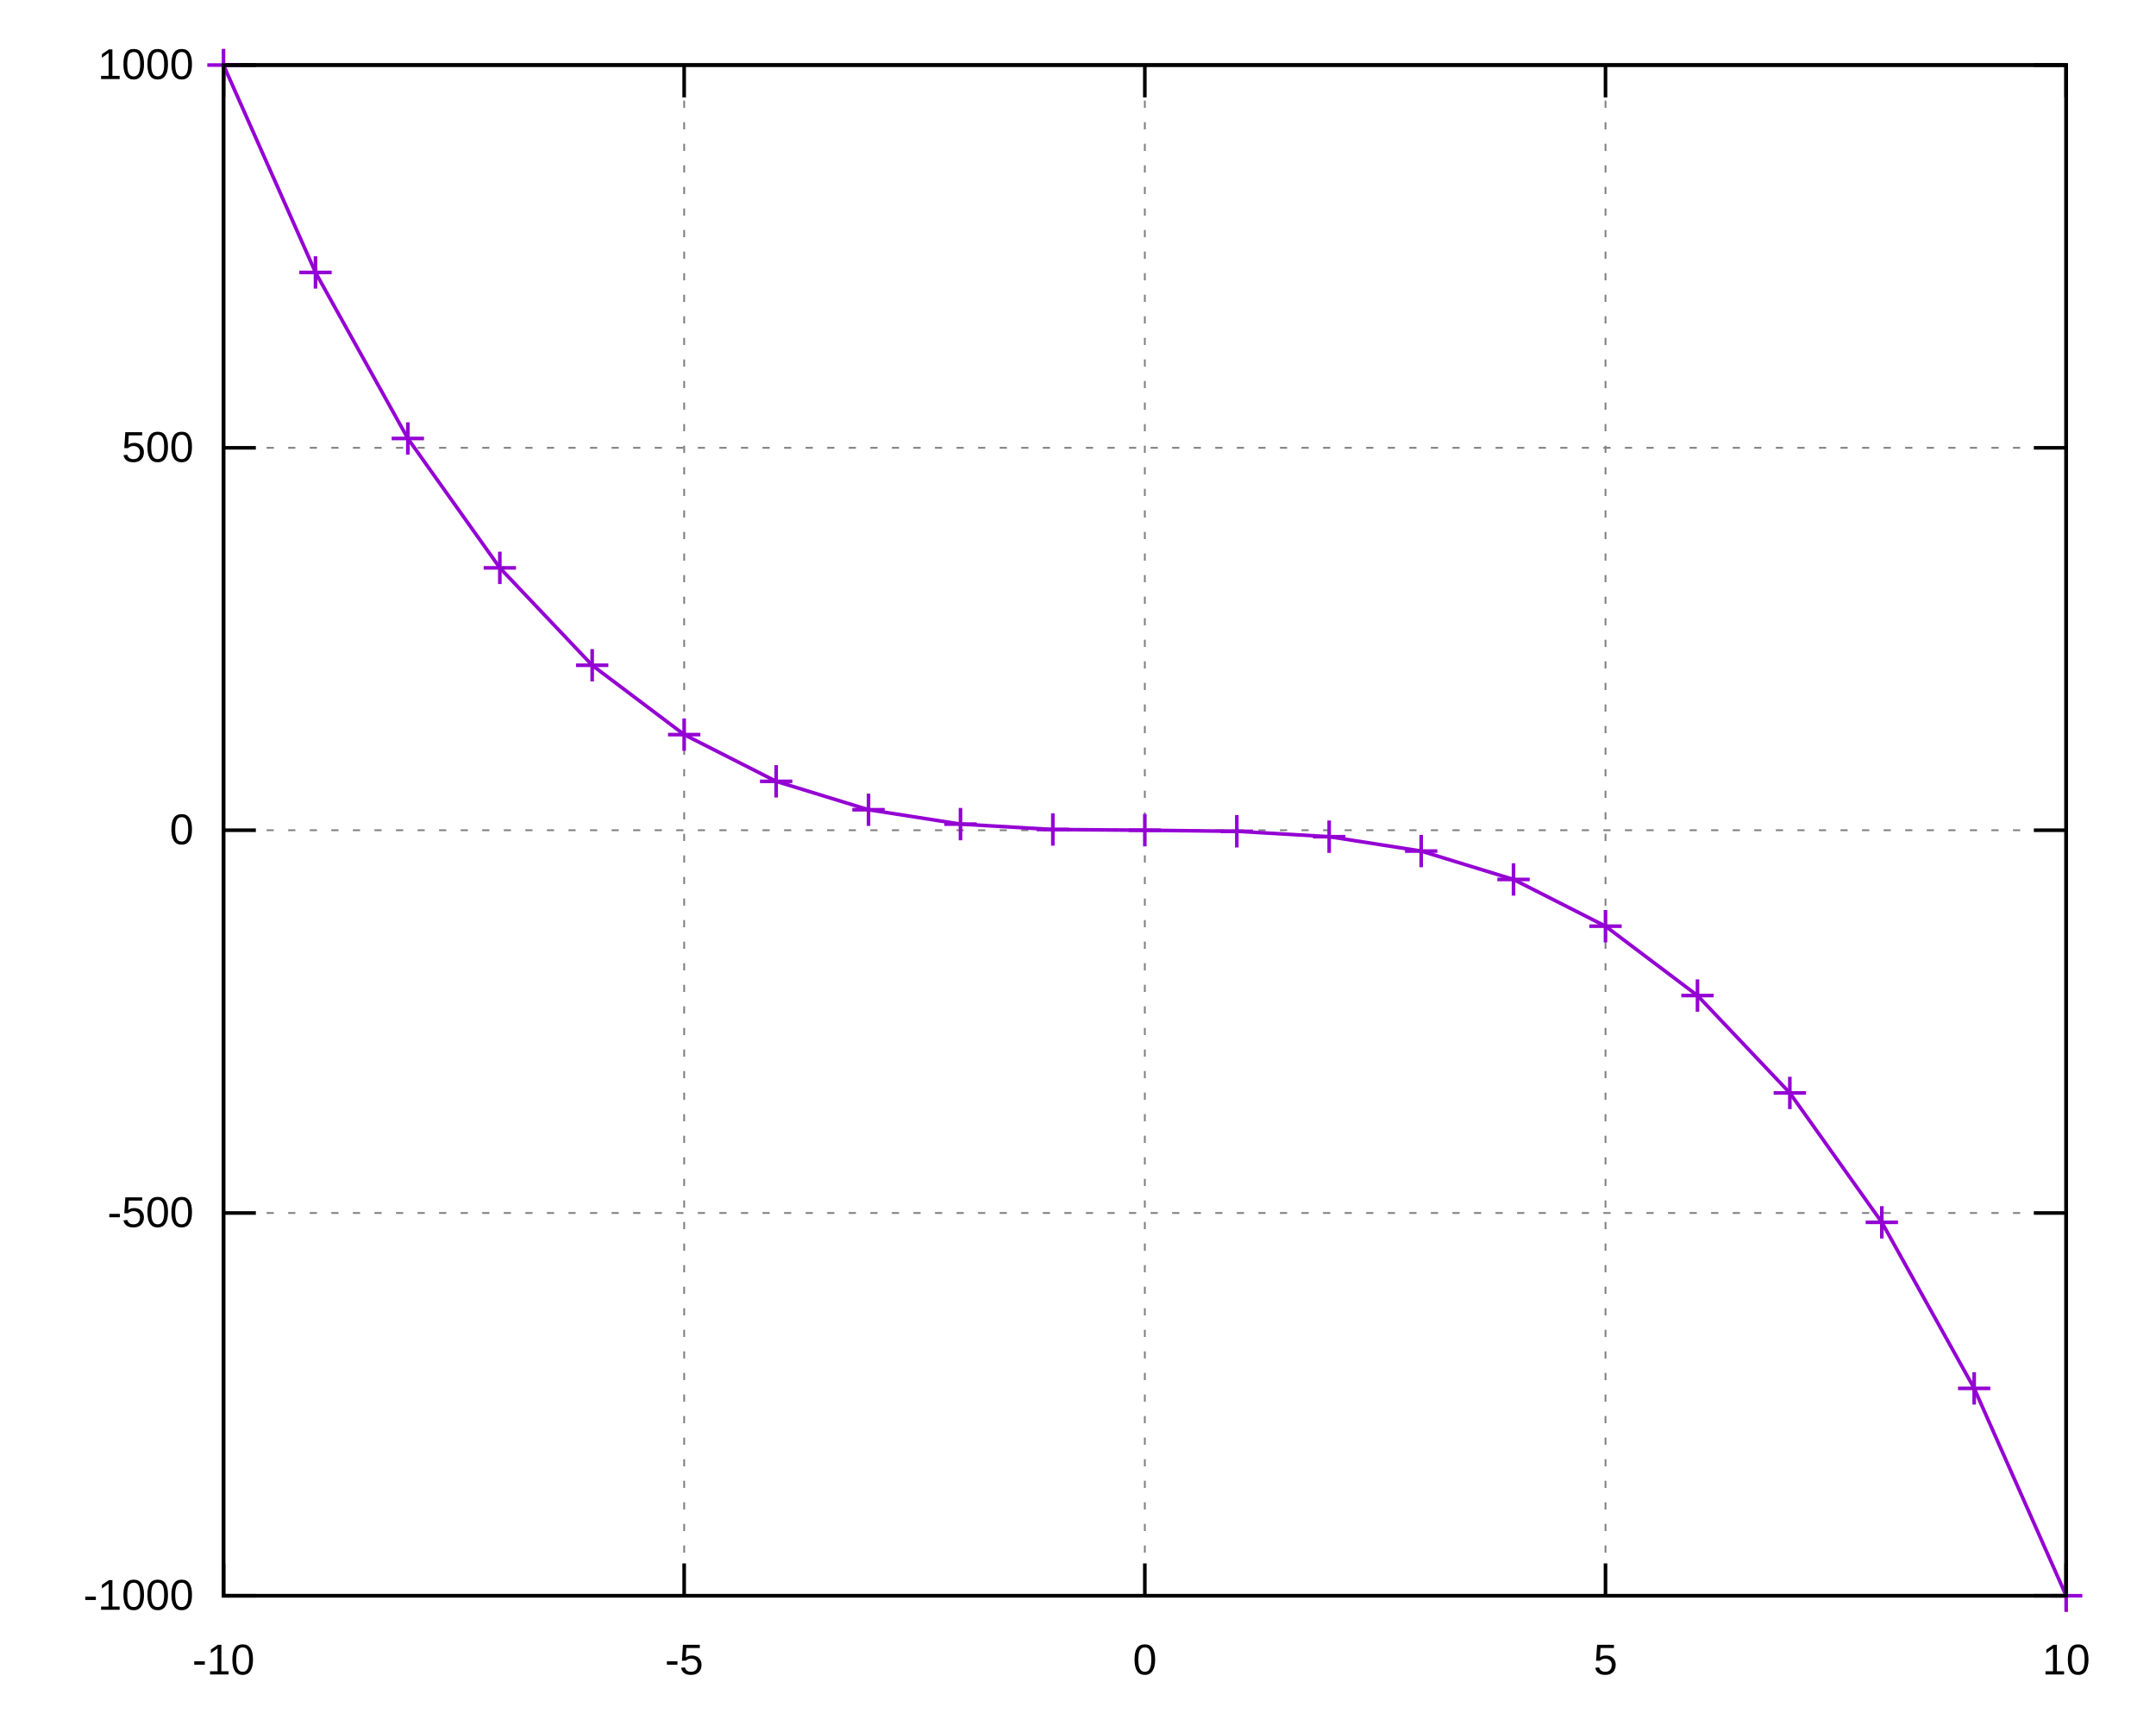
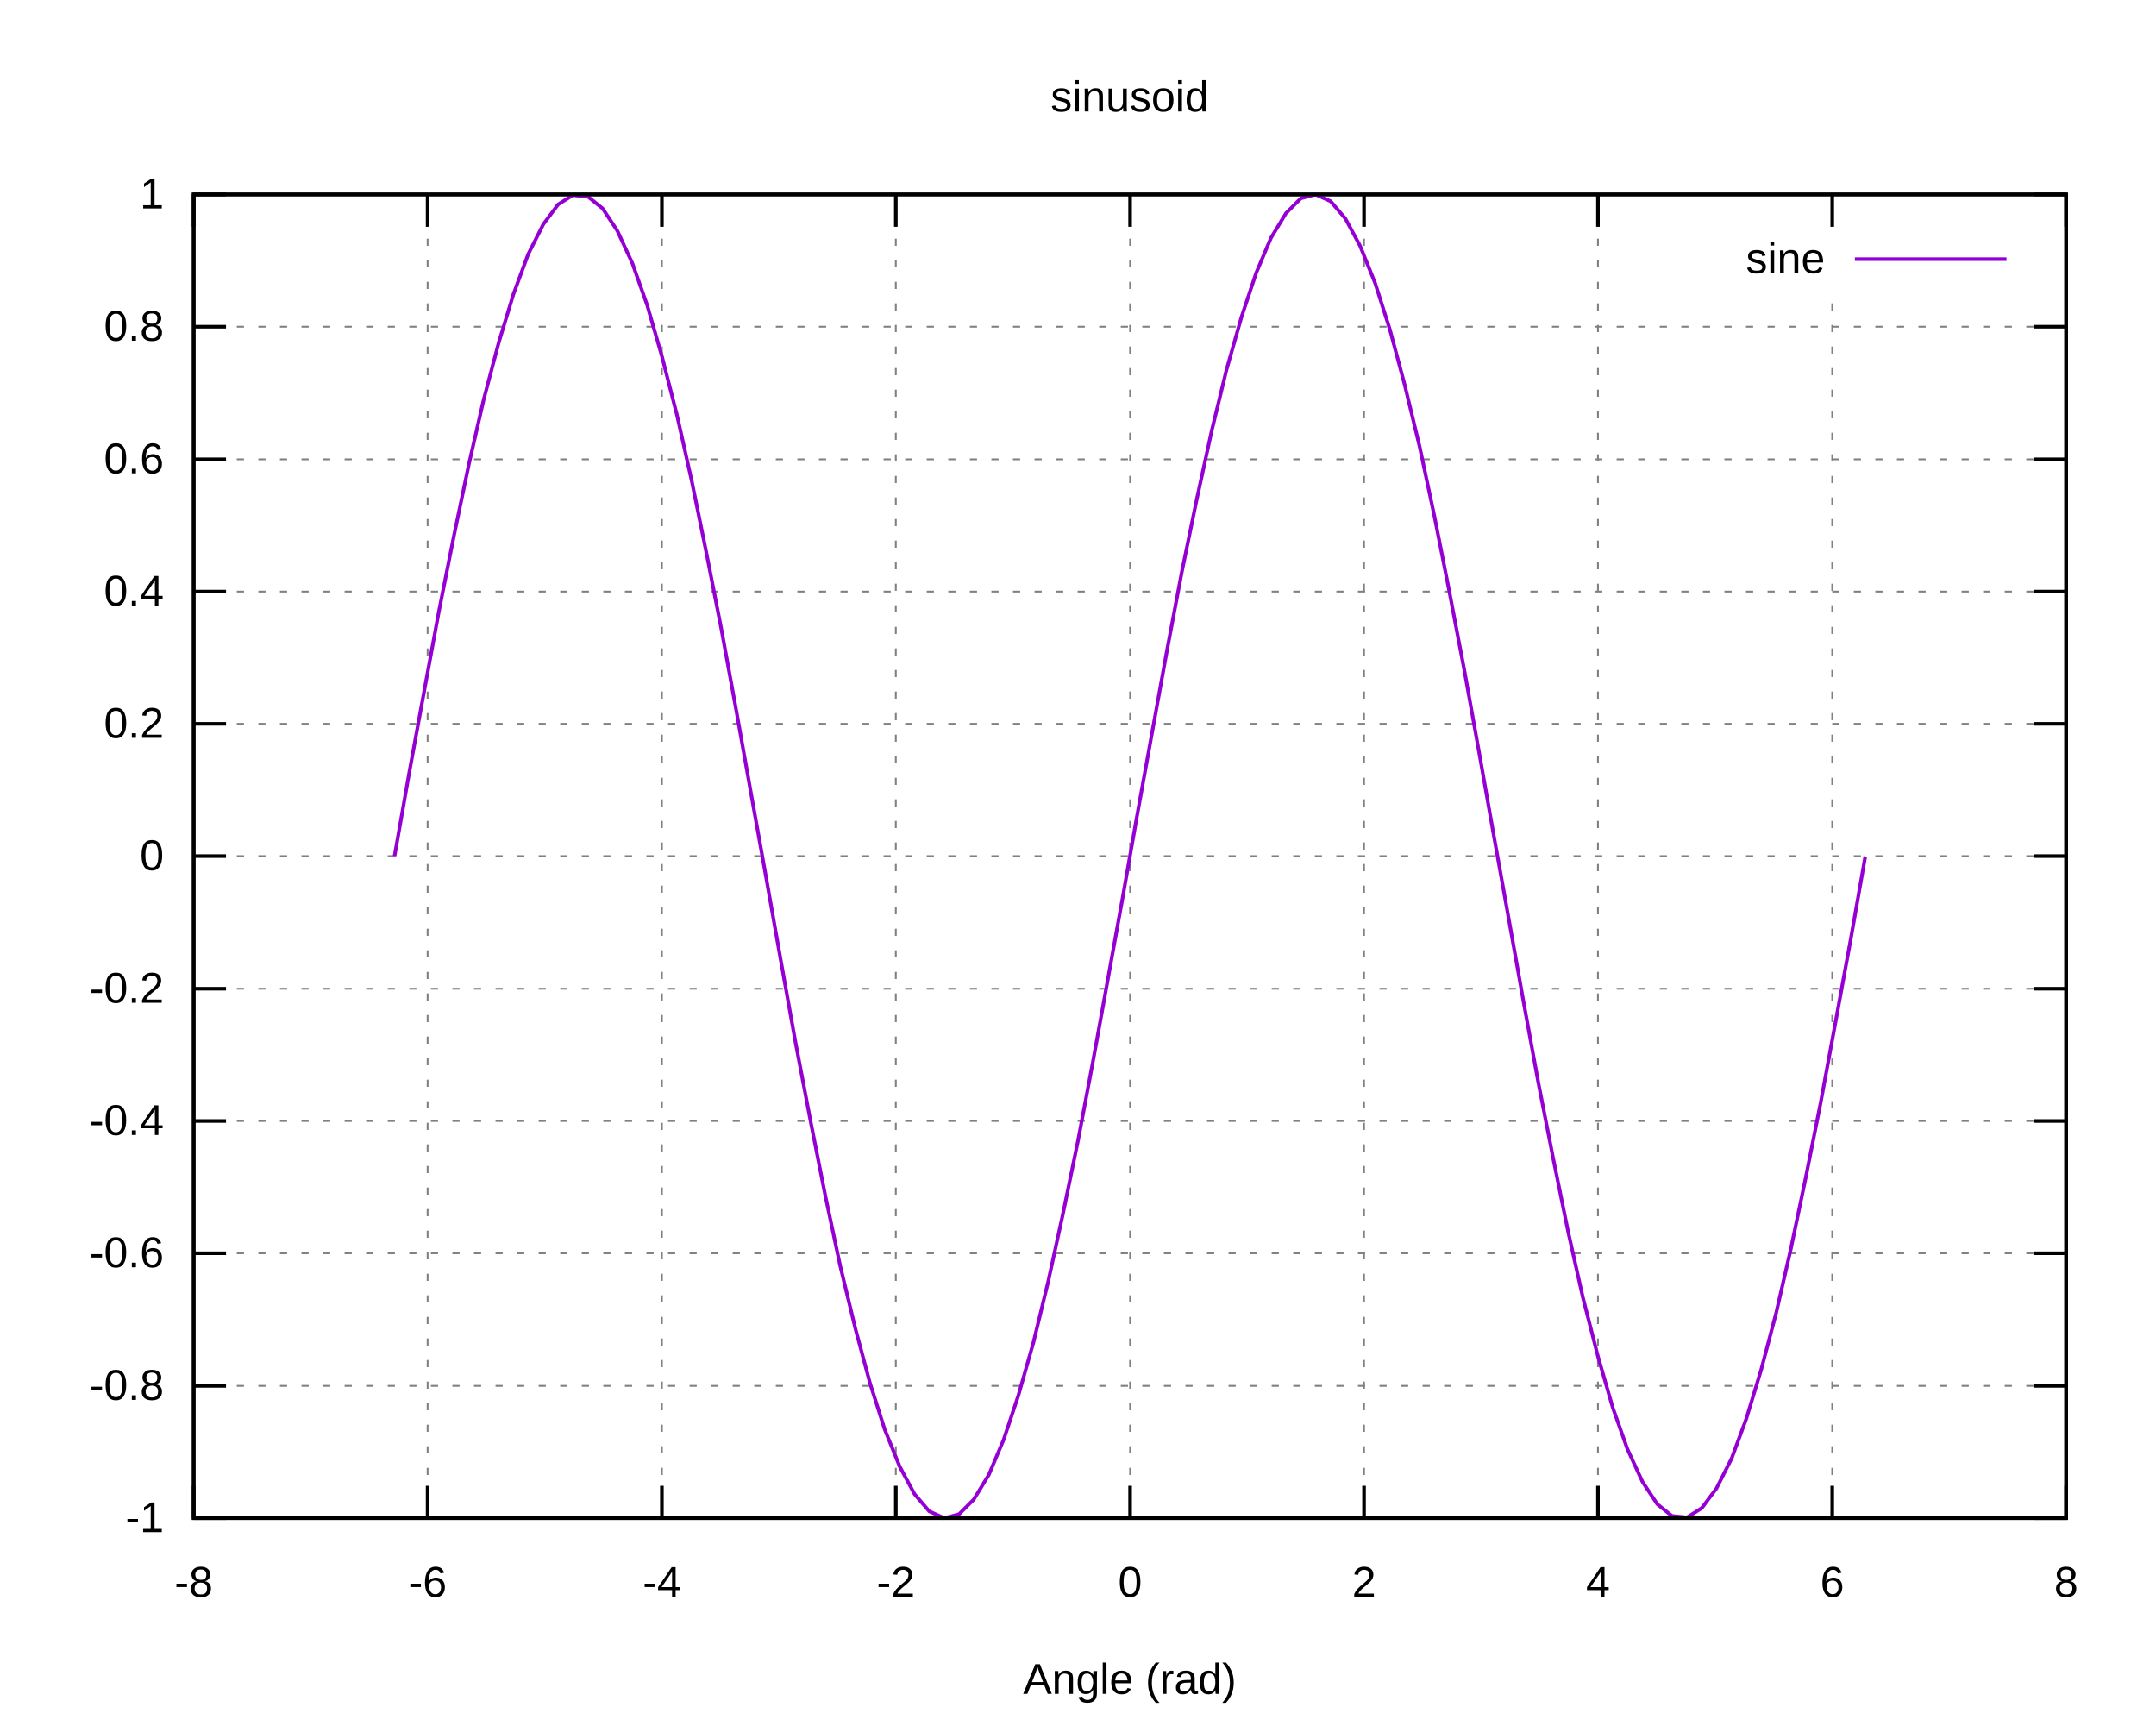
<svg xmlns="http://www.w3.org/2000/svg" xmlns:xlink="http://www.w3.org/1999/xlink" width="600" height="480" viewBox="0 0 600 480">
  <g id="gnuplot_canvas">
    <rect x="0" y="0" width="600" height="480" fill="none" />
    <defs>
      <circle id="gpDot" r="0.5" stroke-width="0.5" stroke="currentColor" />
      <path id="gpPt0" stroke-width="0.222" stroke="currentColor" d="M-1,0 h2 M0,-1 v2" />
      <path id="gpPt1" stroke-width="0.222" stroke="currentColor" d="M-1,-1 L1,1 M1,-1 L-1,1" />
      <path id="gpPt2" stroke-width="0.222" stroke="currentColor" d="M-1,0 L1,0 M0,-1 L0,1 M-1,-1 L1,1 M-1,1 L1,-1" />
      <rect id="gpPt3" stroke-width="0.222" stroke="currentColor" x="-1" y="-1" width="2" height="2" />
      <rect id="gpPt4" stroke-width="0.222" stroke="currentColor" fill="currentColor" x="-1" y="-1" width="2" height="2" />
      <circle id="gpPt5" stroke-width="0.222" stroke="currentColor" cx="0" cy="0" r="1" />
      <use xlink:href="#gpPt5" id="gpPt6" fill="currentColor" stroke="none" />
      <path id="gpPt7" stroke-width="0.222" stroke="currentColor" d="M0,-1.33 L-1.33,0.67 L1.33,0.67 z" />
      <use xlink:href="#gpPt7" id="gpPt8" fill="currentColor" stroke="none" />
      <use xlink:href="#gpPt7" id="gpPt9" stroke="currentColor" transform="rotate(180)" />
      <use xlink:href="#gpPt9" id="gpPt10" fill="currentColor" stroke="none" />
      <use xlink:href="#gpPt3" id="gpPt11" stroke="currentColor" transform="rotate(45)" />
      <use xlink:href="#gpPt11" id="gpPt12" fill="currentColor" stroke="none" />
      <path id="gpPt13" stroke-width="0.222" stroke="currentColor" d="M0,1.330 L1.265,0.411 L0.782,-1.067 L-0.782,-1.076 L-1.265,0.411 z" />
      <use xlink:href="#gpPt13" id="gpPt14" fill="currentColor" stroke="none" />
      <filter id="textbox" filterUnits="objectBoundingBox" x="0" y="0" height="1" width="1">
        <feFlood flood-color="white" flood-opacity="1" result="bgnd" />
        <feComposite in="SourceGraphic" in2="bgnd" operator="atop" />
      </filter>
      <filter id="greybox" filterUnits="objectBoundingBox" x="0" y="0" height="1" width="1">
        <feFlood flood-color="lightgrey" flood-opacity="1" result="grey" />
        <feComposite in="SourceGraphic" in2="grey" operator="atop" />
      </filter>
    </defs>
-     <g fill="none" color="white" stroke="black" stroke-width="1.00" stroke-linecap="butt" stroke-linejoin="miter">
- </g>
-     <g fill="none" color="black" stroke="currentColor" stroke-width="1.00" stroke-linecap="butt" stroke-linejoin="miter">
- </g>
-     <g fill="none" color="black" stroke="black" stroke-width="0.50" stroke-linecap="butt" stroke-linejoin="miter">
- </g>
-     <g fill="none" color="gray" stroke="currentColor" stroke-width="0.50" stroke-linecap="butt" stroke-linejoin="miter">
-       <path stroke="gray" stroke-dasharray="2,4" class="gridline" d="M62.2,444.0 L575.0,444.0  " />
-     </g>
-     <g fill="none" color="gray" stroke="gray" stroke-width="1.00" stroke-linecap="butt" stroke-linejoin="miter">
- </g>
-     <g fill="none" color="black" stroke="currentColor" stroke-width="1.00" stroke-linecap="butt" stroke-linejoin="miter">
-       <path stroke="black" d="M62.2,444.0 L71.2,444.0 M575.0,444.0 L566.0,444.0  " />
-       <g transform="translate(53.9,447.9)" stroke="none" fill="black" font-family="Arial" font-size="12.00" text-anchor="end">
-         <text>-1000</text>
-       </g>
-     </g>
-     <g fill="none" color="black" stroke="currentColor" stroke-width="1.00" stroke-linecap="butt" stroke-linejoin="miter">
- </g>
-     <g fill="none" color="black" stroke="black" stroke-width="0.50" stroke-linecap="butt" stroke-linejoin="miter">
- </g>
-     <g fill="none" color="gray" stroke="currentColor" stroke-width="0.50" stroke-linecap="butt" stroke-linejoin="miter">
-       <path stroke="gray" stroke-dasharray="2,4" class="gridline" d="M62.2,337.5 L575.0,337.5  " />
-     </g>
-     <g fill="none" color="gray" stroke="gray" stroke-width="1.00" stroke-linecap="butt" stroke-linejoin="miter">
- </g>
-     <g fill="none" color="black" stroke="currentColor" stroke-width="1.00" stroke-linecap="butt" stroke-linejoin="miter">
-       <path stroke="black" d="M62.2,337.5 L71.2,337.5 M575.0,337.5 L566.0,337.5  " />
-       <g transform="translate(53.9,341.4)" stroke="none" fill="black" font-family="Arial" font-size="12.00" text-anchor="end">
-         <text>-500</text>
-       </g>
-     </g>
-     <g fill="none" color="black" stroke="currentColor" stroke-width="1.00" stroke-linecap="butt" stroke-linejoin="miter">
- </g>
-     <g fill="none" color="black" stroke="black" stroke-width="0.50" stroke-linecap="butt" stroke-linejoin="miter">
- </g>
-     <g fill="none" color="gray" stroke="currentColor" stroke-width="0.50" stroke-linecap="butt" stroke-linejoin="miter">
-       <path stroke="gray" stroke-dasharray="2,4" class="gridline" d="M62.2,231.0 L575.0,231.0  " />
-     </g>
-     <g fill="none" color="gray" stroke="gray" stroke-width="1.00" stroke-linecap="butt" stroke-linejoin="miter">
- </g>
-     <g fill="none" color="black" stroke="currentColor" stroke-width="1.00" stroke-linecap="butt" stroke-linejoin="miter">
-       <path stroke="black" d="M62.2,231.0 L71.2,231.0 M575.0,231.0 L566.0,231.0  " />
-       <g transform="translate(53.9,234.9)" stroke="none" fill="black" font-family="Arial" font-size="12.00" text-anchor="end">
+     <g fill="none" color="white" stroke="currentColor" stroke-width="1.00" stroke-linecap="butt" stroke-linejoin="miter">
+ </g>
+     <g fill="none" color="black" stroke="currentColor" stroke-width="1.00" stroke-linecap="butt" stroke-linejoin="miter">
+ </g>
+     <g fill="none" color="black" stroke="black" stroke-width="0.50" stroke-linecap="butt" stroke-linejoin="miter">
+ </g>
+     <g fill="none" color="gray" stroke="currentColor" stroke-width="0.50" stroke-linecap="butt" stroke-linejoin="miter">
+       <path stroke="gray" stroke-dasharray="2,4" class="gridline" d="M53.9,422.4 L575.0,422.4  " />
+     </g>
+     <g fill="none" color="gray" stroke="gray" stroke-width="1.00" stroke-linecap="butt" stroke-linejoin="miter">
+ </g>
+     <g fill="none" color="black" stroke="currentColor" stroke-width="1.00" stroke-linecap="butt" stroke-linejoin="miter">
+       <path stroke="black" d="M53.9,422.4 L62.9,422.4 M575.0,422.4 L566.0,422.4  " />
+       <g transform="translate(45.6,426.3)" stroke="none" fill="black" font-family="Arial" font-size="12.00" text-anchor="end">
+         <text>-1</text>
+       </g>
+     </g>
+     <g fill="none" color="black" stroke="currentColor" stroke-width="1.00" stroke-linecap="butt" stroke-linejoin="miter">
+ </g>
+     <g fill="none" color="black" stroke="black" stroke-width="0.50" stroke-linecap="butt" stroke-linejoin="miter">
+ </g>
+     <g fill="none" color="gray" stroke="currentColor" stroke-width="0.50" stroke-linecap="butt" stroke-linejoin="miter">
+       <path stroke="gray" stroke-dasharray="2,4" class="gridline" d="M53.9,385.6 L575.0,385.6  " />
+     </g>
+     <g fill="none" color="gray" stroke="gray" stroke-width="1.00" stroke-linecap="butt" stroke-linejoin="miter">
+ </g>
+     <g fill="none" color="black" stroke="currentColor" stroke-width="1.00" stroke-linecap="butt" stroke-linejoin="miter">
+       <path stroke="black" d="M53.9,385.6 L62.9,385.6 M575.0,385.6 L566.0,385.6  " />
+       <g transform="translate(45.6,389.5)" stroke="none" fill="black" font-family="Arial" font-size="12.00" text-anchor="end">
+         <text>-0.8</text>
+       </g>
+     </g>
+     <g fill="none" color="black" stroke="currentColor" stroke-width="1.00" stroke-linecap="butt" stroke-linejoin="miter">
+ </g>
+     <g fill="none" color="black" stroke="black" stroke-width="0.50" stroke-linecap="butt" stroke-linejoin="miter">
+ </g>
+     <g fill="none" color="gray" stroke="currentColor" stroke-width="0.50" stroke-linecap="butt" stroke-linejoin="miter">
+       <path stroke="gray" stroke-dasharray="2,4" class="gridline" d="M53.9,348.7 L575.0,348.7  " />
+     </g>
+     <g fill="none" color="gray" stroke="gray" stroke-width="1.00" stroke-linecap="butt" stroke-linejoin="miter">
+ </g>
+     <g fill="none" color="black" stroke="currentColor" stroke-width="1.00" stroke-linecap="butt" stroke-linejoin="miter">
+       <path stroke="black" d="M53.9,348.7 L62.9,348.7 M575.0,348.7 L566.0,348.7  " />
+       <g transform="translate(45.6,352.6)" stroke="none" fill="black" font-family="Arial" font-size="12.00" text-anchor="end">
+         <text>-0.6</text>
+       </g>
+     </g>
+     <g fill="none" color="black" stroke="currentColor" stroke-width="1.00" stroke-linecap="butt" stroke-linejoin="miter">
+ </g>
+     <g fill="none" color="black" stroke="black" stroke-width="0.50" stroke-linecap="butt" stroke-linejoin="miter">
+ </g>
+     <g fill="none" color="gray" stroke="currentColor" stroke-width="0.50" stroke-linecap="butt" stroke-linejoin="miter">
+       <path stroke="gray" stroke-dasharray="2,4" class="gridline" d="M53.9,311.9 L575.0,311.9  " />
+     </g>
+     <g fill="none" color="gray" stroke="gray" stroke-width="1.00" stroke-linecap="butt" stroke-linejoin="miter">
+ </g>
+     <g fill="none" color="black" stroke="currentColor" stroke-width="1.00" stroke-linecap="butt" stroke-linejoin="miter">
+       <path stroke="black" d="M53.9,311.9 L62.9,311.9 M575.0,311.9 L566.0,311.9  " />
+       <g transform="translate(45.6,315.8)" stroke="none" fill="black" font-family="Arial" font-size="12.00" text-anchor="end">
+         <text>-0.4</text>
+       </g>
+     </g>
+     <g fill="none" color="black" stroke="currentColor" stroke-width="1.00" stroke-linecap="butt" stroke-linejoin="miter">
+ </g>
+     <g fill="none" color="black" stroke="black" stroke-width="0.50" stroke-linecap="butt" stroke-linejoin="miter">
+ </g>
+     <g fill="none" color="gray" stroke="currentColor" stroke-width="0.50" stroke-linecap="butt" stroke-linejoin="miter">
+       <path stroke="gray" stroke-dasharray="2,4" class="gridline" d="M53.9,275.1 L575.0,275.1  " />
+     </g>
+     <g fill="none" color="gray" stroke="gray" stroke-width="1.00" stroke-linecap="butt" stroke-linejoin="miter">
+ </g>
+     <g fill="none" color="black" stroke="currentColor" stroke-width="1.00" stroke-linecap="butt" stroke-linejoin="miter">
+       <path stroke="black" d="M53.9,275.1 L62.9,275.1 M575.0,275.1 L566.0,275.1  " />
+       <g transform="translate(45.6,279.0)" stroke="none" fill="black" font-family="Arial" font-size="12.00" text-anchor="end">
+         <text>-0.2</text>
+       </g>
+     </g>
+     <g fill="none" color="black" stroke="currentColor" stroke-width="1.00" stroke-linecap="butt" stroke-linejoin="miter">
+ </g>
+     <g fill="none" color="black" stroke="black" stroke-width="0.50" stroke-linecap="butt" stroke-linejoin="miter">
+ </g>
+     <g fill="none" color="gray" stroke="currentColor" stroke-width="0.50" stroke-linecap="butt" stroke-linejoin="miter">
+       <path stroke="gray" stroke-dasharray="2,4" class="gridline" d="M53.9,238.2 L575.0,238.2  " />
+     </g>
+     <g fill="none" color="gray" stroke="gray" stroke-width="1.00" stroke-linecap="butt" stroke-linejoin="miter">
+ </g>
+     <g fill="none" color="black" stroke="currentColor" stroke-width="1.00" stroke-linecap="butt" stroke-linejoin="miter">
+       <path stroke="black" d="M53.9,238.2 L62.9,238.2 M575.0,238.2 L566.0,238.2  " />
+       <g transform="translate(45.6,242.1)" stroke="none" fill="black" font-family="Arial" font-size="12.00" text-anchor="end">
        <text> 0</text>
      </g>
    </g>
    <g fill="none" color="black" stroke="currentColor" stroke-width="1.00" stroke-linecap="butt" stroke-linejoin="miter">
</g>
    <g fill="none" color="black" stroke="black" stroke-width="0.50" stroke-linecap="butt" stroke-linejoin="miter">
</g>
    <g fill="none" color="gray" stroke="currentColor" stroke-width="0.50" stroke-linecap="butt" stroke-linejoin="miter">
-       <path stroke="gray" stroke-dasharray="2,4" class="gridline" d="M62.2,124.6 L575.0,124.6  " />
-     </g>
-     <g fill="none" color="gray" stroke="gray" stroke-width="1.00" stroke-linecap="butt" stroke-linejoin="miter">
- </g>
-     <g fill="none" color="black" stroke="currentColor" stroke-width="1.00" stroke-linecap="butt" stroke-linejoin="miter">
-       <path stroke="black" d="M62.2,124.6 L71.2,124.6 M575.0,124.6 L566.0,124.6  " />
-       <g transform="translate(53.9,128.5)" stroke="none" fill="black" font-family="Arial" font-size="12.00" text-anchor="end">
-         <text> 500</text>
-       </g>
-     </g>
-     <g fill="none" color="black" stroke="currentColor" stroke-width="1.00" stroke-linecap="butt" stroke-linejoin="miter">
- </g>
-     <g fill="none" color="black" stroke="black" stroke-width="0.50" stroke-linecap="butt" stroke-linejoin="miter">
- </g>
-     <g fill="none" color="gray" stroke="currentColor" stroke-width="0.50" stroke-linecap="butt" stroke-linejoin="miter">
-       <path stroke="gray" stroke-dasharray="2,4" class="gridline" d="M62.2,18.1 L575.0,18.1  " />
-     </g>
-     <g fill="none" color="gray" stroke="gray" stroke-width="1.00" stroke-linecap="butt" stroke-linejoin="miter">
- </g>
-     <g fill="none" color="black" stroke="currentColor" stroke-width="1.00" stroke-linecap="butt" stroke-linejoin="miter">
-       <path stroke="black" d="M62.2,18.1 L71.2,18.1 M575.0,18.1 L566.0,18.1  " />
-       <g transform="translate(53.9,22.0)" stroke="none" fill="black" font-family="Arial" font-size="12.00" text-anchor="end">
-         <text> 1000</text>
-       </g>
-     </g>
-     <g fill="none" color="black" stroke="currentColor" stroke-width="1.00" stroke-linecap="butt" stroke-linejoin="miter">
- </g>
-     <g fill="none" color="black" stroke="black" stroke-width="0.50" stroke-linecap="butt" stroke-linejoin="miter">
- </g>
-     <g fill="none" color="gray" stroke="currentColor" stroke-width="0.50" stroke-linecap="butt" stroke-linejoin="miter">
-       <path stroke="gray" stroke-dasharray="2,4" class="gridline" d="M62.2,444.0 L62.2,18.1  " />
-     </g>
-     <g fill="none" color="gray" stroke="gray" stroke-width="1.00" stroke-linecap="butt" stroke-linejoin="miter">
- </g>
-     <g fill="none" color="black" stroke="currentColor" stroke-width="1.00" stroke-linecap="butt" stroke-linejoin="miter">
-       <path stroke="black" d="M62.2,444.0 L62.2,435.0 M62.2,18.1 L62.2,27.1  " />
-       <g transform="translate(62.2,465.9)" stroke="none" fill="black" font-family="Arial" font-size="12.00" text-anchor="middle">
-         <text>-10</text>
-       </g>
-     </g>
-     <g fill="none" color="black" stroke="currentColor" stroke-width="1.00" stroke-linecap="butt" stroke-linejoin="miter">
- </g>
-     <g fill="none" color="black" stroke="black" stroke-width="0.50" stroke-linecap="butt" stroke-linejoin="miter">
- </g>
-     <g fill="none" color="gray" stroke="currentColor" stroke-width="0.50" stroke-linecap="butt" stroke-linejoin="miter">
-       <path stroke="gray" stroke-dasharray="2,4" class="gridline" d="M190.4,444.0 L190.4,18.1  " />
-     </g>
-     <g fill="none" color="gray" stroke="gray" stroke-width="1.00" stroke-linecap="butt" stroke-linejoin="miter">
- </g>
-     <g fill="none" color="black" stroke="currentColor" stroke-width="1.00" stroke-linecap="butt" stroke-linejoin="miter">
-       <path stroke="black" d="M190.4,444.0 L190.4,435.0 M190.4,18.1 L190.4,27.1  " />
-       <g transform="translate(190.4,465.9)" stroke="none" fill="black" font-family="Arial" font-size="12.00" text-anchor="middle">
-         <text>-5</text>
-       </g>
-     </g>
-     <g fill="none" color="black" stroke="currentColor" stroke-width="1.00" stroke-linecap="butt" stroke-linejoin="miter">
- </g>
-     <g fill="none" color="black" stroke="black" stroke-width="0.50" stroke-linecap="butt" stroke-linejoin="miter">
- </g>
-     <g fill="none" color="gray" stroke="currentColor" stroke-width="0.50" stroke-linecap="butt" stroke-linejoin="miter">
-       <path stroke="gray" stroke-dasharray="2,4" class="gridline" d="M318.6,444.0 L318.6,18.1  " />
-     </g>
-     <g fill="none" color="gray" stroke="gray" stroke-width="1.00" stroke-linecap="butt" stroke-linejoin="miter">
- </g>
-     <g fill="none" color="black" stroke="currentColor" stroke-width="1.00" stroke-linecap="butt" stroke-linejoin="miter">
-       <path stroke="black" d="M318.6,444.0 L318.6,435.0 M318.6,18.1 L318.6,27.1  " />
-       <g transform="translate(318.6,465.9)" stroke="none" fill="black" font-family="Arial" font-size="12.00" text-anchor="middle">
+       <path stroke="gray" stroke-dasharray="2,4" class="gridline" d="M53.9,201.4 L575.0,201.4  " />
+     </g>
+     <g fill="none" color="gray" stroke="gray" stroke-width="1.00" stroke-linecap="butt" stroke-linejoin="miter">
+ </g>
+     <g fill="none" color="black" stroke="currentColor" stroke-width="1.00" stroke-linecap="butt" stroke-linejoin="miter">
+       <path stroke="black" d="M53.9,201.4 L62.9,201.4 M575.0,201.4 L566.0,201.4  " />
+       <g transform="translate(45.6,205.3)" stroke="none" fill="black" font-family="Arial" font-size="12.00" text-anchor="end">
+         <text> 0.2</text>
+       </g>
+     </g>
+     <g fill="none" color="black" stroke="currentColor" stroke-width="1.00" stroke-linecap="butt" stroke-linejoin="miter">
+ </g>
+     <g fill="none" color="black" stroke="black" stroke-width="0.50" stroke-linecap="butt" stroke-linejoin="miter">
+ </g>
+     <g fill="none" color="gray" stroke="currentColor" stroke-width="0.50" stroke-linecap="butt" stroke-linejoin="miter">
+       <path stroke="gray" stroke-dasharray="2,4" class="gridline" d="M53.9,164.6 L575.0,164.6  " />
+     </g>
+     <g fill="none" color="gray" stroke="gray" stroke-width="1.00" stroke-linecap="butt" stroke-linejoin="miter">
+ </g>
+     <g fill="none" color="black" stroke="currentColor" stroke-width="1.00" stroke-linecap="butt" stroke-linejoin="miter">
+       <path stroke="black" d="M53.9,164.6 L62.9,164.6 M575.0,164.6 L566.0,164.6  " />
+       <g transform="translate(45.6,168.5)" stroke="none" fill="black" font-family="Arial" font-size="12.00" text-anchor="end">
+         <text> 0.4</text>
+       </g>
+     </g>
+     <g fill="none" color="black" stroke="currentColor" stroke-width="1.00" stroke-linecap="butt" stroke-linejoin="miter">
+ </g>
+     <g fill="none" color="black" stroke="black" stroke-width="0.50" stroke-linecap="butt" stroke-linejoin="miter">
+ </g>
+     <g fill="none" color="gray" stroke="currentColor" stroke-width="0.50" stroke-linecap="butt" stroke-linejoin="miter">
+       <path stroke="gray" stroke-dasharray="2,4" class="gridline" d="M53.9,127.8 L575.0,127.8  " />
+     </g>
+     <g fill="none" color="gray" stroke="gray" stroke-width="1.00" stroke-linecap="butt" stroke-linejoin="miter">
+ </g>
+     <g fill="none" color="black" stroke="currentColor" stroke-width="1.00" stroke-linecap="butt" stroke-linejoin="miter">
+       <path stroke="black" d="M53.9,127.8 L62.9,127.8 M575.0,127.8 L566.0,127.8  " />
+       <g transform="translate(45.6,131.7)" stroke="none" fill="black" font-family="Arial" font-size="12.00" text-anchor="end">
+         <text> 0.6</text>
+       </g>
+     </g>
+     <g fill="none" color="black" stroke="currentColor" stroke-width="1.00" stroke-linecap="butt" stroke-linejoin="miter">
+ </g>
+     <g fill="none" color="black" stroke="black" stroke-width="0.50" stroke-linecap="butt" stroke-linejoin="miter">
+ </g>
+     <g fill="none" color="gray" stroke="currentColor" stroke-width="0.50" stroke-linecap="butt" stroke-linejoin="miter">
+       <path stroke="gray" stroke-dasharray="2,4" class="gridline" d="M53.9,90.9 L575.0,90.9  " />
+     </g>
+     <g fill="none" color="gray" stroke="gray" stroke-width="1.00" stroke-linecap="butt" stroke-linejoin="miter">
+ </g>
+     <g fill="none" color="black" stroke="currentColor" stroke-width="1.00" stroke-linecap="butt" stroke-linejoin="miter">
+       <path stroke="black" d="M53.9,90.9 L62.9,90.9 M575.0,90.9 L566.0,90.9  " />
+       <g transform="translate(45.6,94.8)" stroke="none" fill="black" font-family="Arial" font-size="12.00" text-anchor="end">
+         <text> 0.8</text>
+       </g>
+     </g>
+     <g fill="none" color="black" stroke="currentColor" stroke-width="1.00" stroke-linecap="butt" stroke-linejoin="miter">
+ </g>
+     <g fill="none" color="black" stroke="black" stroke-width="0.50" stroke-linecap="butt" stroke-linejoin="miter">
+ </g>
+     <g fill="none" color="gray" stroke="currentColor" stroke-width="0.50" stroke-linecap="butt" stroke-linejoin="miter">
+       <path stroke="gray" stroke-dasharray="2,4" class="gridline" d="M53.9,54.1 L575.0,54.1  " />
+     </g>
+     <g fill="none" color="gray" stroke="gray" stroke-width="1.00" stroke-linecap="butt" stroke-linejoin="miter">
+ </g>
+     <g fill="none" color="black" stroke="currentColor" stroke-width="1.00" stroke-linecap="butt" stroke-linejoin="miter">
+       <path stroke="black" d="M53.9,54.1 L62.9,54.1 M575.0,54.1 L566.0,54.1  " />
+       <g transform="translate(45.6,58.0)" stroke="none" fill="black" font-family="Arial" font-size="12.00" text-anchor="end">
+         <text> 1</text>
+       </g>
+     </g>
+     <g fill="none" color="black" stroke="currentColor" stroke-width="1.00" stroke-linecap="butt" stroke-linejoin="miter">
+ </g>
+     <g fill="none" color="black" stroke="black" stroke-width="0.50" stroke-linecap="butt" stroke-linejoin="miter">
+ </g>
+     <g fill="none" color="gray" stroke="currentColor" stroke-width="0.50" stroke-linecap="butt" stroke-linejoin="miter">
+       <path stroke="gray" stroke-dasharray="2,4" class="gridline" d="M53.9,422.4 L53.9,54.1  " />
+     </g>
+     <g fill="none" color="gray" stroke="gray" stroke-width="1.00" stroke-linecap="butt" stroke-linejoin="miter">
+ </g>
+     <g fill="none" color="black" stroke="currentColor" stroke-width="1.00" stroke-linecap="butt" stroke-linejoin="miter">
+       <path stroke="black" d="M53.9,422.4 L53.9,413.4 M53.9,54.1 L53.9,63.1  " />
+       <g transform="translate(53.9,444.3)" stroke="none" fill="black" font-family="Arial" font-size="12.00" text-anchor="middle">
+         <text>-8</text>
+       </g>
+     </g>
+     <g fill="none" color="black" stroke="currentColor" stroke-width="1.00" stroke-linecap="butt" stroke-linejoin="miter">
+ </g>
+     <g fill="none" color="black" stroke="black" stroke-width="0.50" stroke-linecap="butt" stroke-linejoin="miter">
+ </g>
+     <g fill="none" color="gray" stroke="currentColor" stroke-width="0.50" stroke-linecap="butt" stroke-linejoin="miter">
+       <path stroke="gray" stroke-dasharray="2,4" class="gridline" d="M119.0,422.4 L119.0,54.1  " />
+     </g>
+     <g fill="none" color="gray" stroke="gray" stroke-width="1.00" stroke-linecap="butt" stroke-linejoin="miter">
+ </g>
+     <g fill="none" color="black" stroke="currentColor" stroke-width="1.00" stroke-linecap="butt" stroke-linejoin="miter">
+       <path stroke="black" d="M119.0,422.4 L119.0,413.4 M119.0,54.1 L119.0,63.1  " />
+       <g transform="translate(119.0,444.3)" stroke="none" fill="black" font-family="Arial" font-size="12.00" text-anchor="middle">
+         <text>-6</text>
+       </g>
+     </g>
+     <g fill="none" color="black" stroke="currentColor" stroke-width="1.00" stroke-linecap="butt" stroke-linejoin="miter">
+ </g>
+     <g fill="none" color="black" stroke="black" stroke-width="0.50" stroke-linecap="butt" stroke-linejoin="miter">
+ </g>
+     <g fill="none" color="gray" stroke="currentColor" stroke-width="0.50" stroke-linecap="butt" stroke-linejoin="miter">
+       <path stroke="gray" stroke-dasharray="2,4" class="gridline" d="M184.2,422.4 L184.2,54.1  " />
+     </g>
+     <g fill="none" color="gray" stroke="gray" stroke-width="1.00" stroke-linecap="butt" stroke-linejoin="miter">
+ </g>
+     <g fill="none" color="black" stroke="currentColor" stroke-width="1.00" stroke-linecap="butt" stroke-linejoin="miter">
+       <path stroke="black" d="M184.2,422.4 L184.2,413.4 M184.2,54.1 L184.2,63.1  " />
+       <g transform="translate(184.2,444.3)" stroke="none" fill="black" font-family="Arial" font-size="12.00" text-anchor="middle">
+         <text>-4</text>
+       </g>
+     </g>
+     <g fill="none" color="black" stroke="currentColor" stroke-width="1.00" stroke-linecap="butt" stroke-linejoin="miter">
+ </g>
+     <g fill="none" color="black" stroke="black" stroke-width="0.50" stroke-linecap="butt" stroke-linejoin="miter">
+ </g>
+     <g fill="none" color="gray" stroke="currentColor" stroke-width="0.50" stroke-linecap="butt" stroke-linejoin="miter">
+       <path stroke="gray" stroke-dasharray="2,4" class="gridline" d="M249.3,422.4 L249.3,54.1  " />
+     </g>
+     <g fill="none" color="gray" stroke="gray" stroke-width="1.00" stroke-linecap="butt" stroke-linejoin="miter">
+ </g>
+     <g fill="none" color="black" stroke="currentColor" stroke-width="1.00" stroke-linecap="butt" stroke-linejoin="miter">
+       <path stroke="black" d="M249.3,422.4 L249.3,413.4 M249.3,54.1 L249.3,63.1  " />
+       <g transform="translate(249.3,444.3)" stroke="none" fill="black" font-family="Arial" font-size="12.00" text-anchor="middle">
+         <text>-2</text>
+       </g>
+     </g>
+     <g fill="none" color="black" stroke="currentColor" stroke-width="1.00" stroke-linecap="butt" stroke-linejoin="miter">
+ </g>
+     <g fill="none" color="black" stroke="black" stroke-width="0.50" stroke-linecap="butt" stroke-linejoin="miter">
+ </g>
+     <g fill="none" color="gray" stroke="currentColor" stroke-width="0.50" stroke-linecap="butt" stroke-linejoin="miter">
+       <path stroke="gray" stroke-dasharray="2,4" class="gridline" d="M314.5,422.4 L314.5,54.1  " />
+     </g>
+     <g fill="none" color="gray" stroke="gray" stroke-width="1.00" stroke-linecap="butt" stroke-linejoin="miter">
+ </g>
+     <g fill="none" color="black" stroke="currentColor" stroke-width="1.00" stroke-linecap="butt" stroke-linejoin="miter">
+       <path stroke="black" d="M314.5,422.4 L314.5,413.4 M314.5,54.1 L314.5,63.1  " />
+       <g transform="translate(314.5,444.3)" stroke="none" fill="black" font-family="Arial" font-size="12.00" text-anchor="middle">
        <text> 0</text>
      </g>
    </g>
    <g fill="none" color="black" stroke="currentColor" stroke-width="1.00" stroke-linecap="butt" stroke-linejoin="miter">
</g>
    <g fill="none" color="black" stroke="black" stroke-width="0.50" stroke-linecap="butt" stroke-linejoin="miter">
</g>
    <g fill="none" color="gray" stroke="currentColor" stroke-width="0.50" stroke-linecap="butt" stroke-linejoin="miter">
-       <path stroke="gray" stroke-dasharray="2,4" class="gridline" d="M446.8,444.0 L446.8,18.1  " />
-     </g>
-     <g fill="none" color="gray" stroke="gray" stroke-width="1.00" stroke-linecap="butt" stroke-linejoin="miter">
- </g>
-     <g fill="none" color="black" stroke="currentColor" stroke-width="1.00" stroke-linecap="butt" stroke-linejoin="miter">
-       <path stroke="black" d="M446.8,444.0 L446.8,435.0 M446.8,18.1 L446.8,27.1  " />
-       <g transform="translate(446.8,465.9)" stroke="none" fill="black" font-family="Arial" font-size="12.00" text-anchor="middle">
-         <text> 5</text>
-       </g>
-     </g>
-     <g fill="none" color="black" stroke="currentColor" stroke-width="1.00" stroke-linecap="butt" stroke-linejoin="miter">
- </g>
-     <g fill="none" color="black" stroke="black" stroke-width="0.50" stroke-linecap="butt" stroke-linejoin="miter">
- </g>
-     <g fill="none" color="gray" stroke="currentColor" stroke-width="0.50" stroke-linecap="butt" stroke-linejoin="miter">
-       <path stroke="gray" stroke-dasharray="2,4" class="gridline" d="M575.0,444.0 L575.0,18.1  " />
-     </g>
-     <g fill="none" color="gray" stroke="gray" stroke-width="1.00" stroke-linecap="butt" stroke-linejoin="miter">
- </g>
-     <g fill="none" color="black" stroke="currentColor" stroke-width="1.00" stroke-linecap="butt" stroke-linejoin="miter">
-       <path stroke="black" d="M575.0,444.0 L575.0,435.0 M575.0,18.1 L575.0,27.1  " />
-       <g transform="translate(575.0,465.9)" stroke="none" fill="black" font-family="Arial" font-size="12.00" text-anchor="middle">
-         <text> 10</text>
-       </g>
-     </g>
-     <g fill="none" color="black" stroke="currentColor" stroke-width="1.00" stroke-linecap="butt" stroke-linejoin="miter">
- </g>
-     <g fill="none" color="black" stroke="currentColor" stroke-width="1.00" stroke-linecap="butt" stroke-linejoin="miter">
-       <path stroke="black" d="M62.2,18.1 L62.2,444.0 L575.0,444.0 L575.0,18.1 L62.2,18.1 Z  " />
+       <path stroke="gray" stroke-dasharray="2,4" class="gridline" d="M379.6,422.4 L379.6,54.1  " />
+     </g>
+     <g fill="none" color="gray" stroke="gray" stroke-width="1.00" stroke-linecap="butt" stroke-linejoin="miter">
+ </g>
+     <g fill="none" color="black" stroke="currentColor" stroke-width="1.00" stroke-linecap="butt" stroke-linejoin="miter">
+       <path stroke="black" d="M379.6,422.4 L379.6,413.4 M379.6,54.1 L379.6,63.1  " />
+       <g transform="translate(379.6,444.3)" stroke="none" fill="black" font-family="Arial" font-size="12.00" text-anchor="middle">
+         <text> 2</text>
+       </g>
+     </g>
+     <g fill="none" color="black" stroke="currentColor" stroke-width="1.00" stroke-linecap="butt" stroke-linejoin="miter">
+ </g>
+     <g fill="none" color="black" stroke="black" stroke-width="0.50" stroke-linecap="butt" stroke-linejoin="miter">
+ </g>
+     <g fill="none" color="gray" stroke="currentColor" stroke-width="0.50" stroke-linecap="butt" stroke-linejoin="miter">
+       <path stroke="gray" stroke-dasharray="2,4" class="gridline" d="M444.7,422.4 L444.7,54.1  " />
+     </g>
+     <g fill="none" color="gray" stroke="gray" stroke-width="1.00" stroke-linecap="butt" stroke-linejoin="miter">
+ </g>
+     <g fill="none" color="black" stroke="currentColor" stroke-width="1.00" stroke-linecap="butt" stroke-linejoin="miter">
+       <path stroke="black" d="M444.7,422.4 L444.7,413.4 M444.7,54.1 L444.7,63.1  " />
+       <g transform="translate(444.7,444.3)" stroke="none" fill="black" font-family="Arial" font-size="12.00" text-anchor="middle">
+         <text> 4</text>
+       </g>
+     </g>
+     <g fill="none" color="black" stroke="currentColor" stroke-width="1.00" stroke-linecap="butt" stroke-linejoin="miter">
+ </g>
+     <g fill="none" color="black" stroke="black" stroke-width="0.50" stroke-linecap="butt" stroke-linejoin="miter">
+ </g>
+     <g fill="none" color="gray" stroke="currentColor" stroke-width="0.50" stroke-linecap="butt" stroke-linejoin="miter">
+       <path stroke="gray" stroke-dasharray="2,4" class="gridline" d="M509.9,422.4 L509.9,81.1 M509.9,63.1 L509.9,54.1  " />
+     </g>
+     <g fill="none" color="gray" stroke="gray" stroke-width="1.00" stroke-linecap="butt" stroke-linejoin="miter">
+ </g>
+     <g fill="none" color="black" stroke="currentColor" stroke-width="1.00" stroke-linecap="butt" stroke-linejoin="miter">
+       <path stroke="black" d="M509.9,422.4 L509.9,413.4 M509.9,54.1 L509.9,63.1  " />
+       <g transform="translate(509.9,444.3)" stroke="none" fill="black" font-family="Arial" font-size="12.00" text-anchor="middle">
+         <text> 6</text>
+       </g>
+     </g>
+     <g fill="none" color="black" stroke="currentColor" stroke-width="1.00" stroke-linecap="butt" stroke-linejoin="miter">
+ </g>
+     <g fill="none" color="black" stroke="black" stroke-width="0.50" stroke-linecap="butt" stroke-linejoin="miter">
+ </g>
+     <g fill="none" color="gray" stroke="currentColor" stroke-width="0.50" stroke-linecap="butt" stroke-linejoin="miter">
+       <path stroke="gray" stroke-dasharray="2,4" class="gridline" d="M575.0,422.4 L575.0,54.1  " />
+     </g>
+     <g fill="none" color="gray" stroke="gray" stroke-width="1.00" stroke-linecap="butt" stroke-linejoin="miter">
+ </g>
+     <g fill="none" color="black" stroke="currentColor" stroke-width="1.00" stroke-linecap="butt" stroke-linejoin="miter">
+       <path stroke="black" d="M575.0,422.4 L575.0,413.4 M575.0,54.1 L575.0,63.1  " />
+       <g transform="translate(575.0,444.3)" stroke="none" fill="black" font-family="Arial" font-size="12.00" text-anchor="middle">
+         <text> 8</text>
+       </g>
+     </g>
+     <g fill="none" color="black" stroke="currentColor" stroke-width="1.00" stroke-linecap="butt" stroke-linejoin="miter">
+ </g>
+     <g fill="none" color="black" stroke="currentColor" stroke-width="1.00" stroke-linecap="butt" stroke-linejoin="miter">
+       <path stroke="black" d="M53.9,54.1 L53.9,422.4 L575.0,422.4 L575.0,54.1 L53.9,54.1 Z  " />
+     </g>
+     <g fill="none" color="black" stroke="currentColor" stroke-width="1.00" stroke-linecap="butt" stroke-linejoin="miter">
+       <g transform="translate(314.4,471.3)" stroke="none" fill="black" font-family="Arial" font-size="12.00" text-anchor="middle">
+         <text>Angle (rad)</text>
+       </g>
+     </g>
+     <g fill="none" color="black" stroke="currentColor" stroke-width="1.00" stroke-linecap="butt" stroke-linejoin="miter">
+       <g transform="translate(314.4,31.0)" stroke="none" fill="black" font-family="Arial" font-size="12.00" text-anchor="middle">
+         <text>sinusoid</text>
+       </g>
    </g>
    <g fill="none" color="black" stroke="currentColor" stroke-width="1.00" stroke-linecap="butt" stroke-linejoin="miter">
</g>
    <g id="gnuplot_plot_1">
      <g fill="none" color="black" stroke="currentColor" stroke-width="1.00" stroke-linecap="butt" stroke-linejoin="miter">
-         <path stroke="rgb(148,   0, 211)" d="M575.0,444.0 L549.4,386.3 L523.7,340.1 L498.1,304.1 L472.4,277.0 L446.8,257.7 L421.2,244.7 L395.5,236.8   L369.9,232.8 L344.2,231.3 L318.6,231.0 L293.0,230.8 L267.3,229.3 L241.7,225.3 L216.0,217.4 L190.4,204.4   L164.8,185.1 L139.1,158.0 L113.5,122.0 L87.8,75.8 L62.2,18.1  " />
-         <use xlink:href="#gpPt0" transform="translate(575.0,444.0) scale(4.50)" color="rgb(148,   0, 211)" />
-         <use xlink:href="#gpPt0" transform="translate(549.4,386.3) scale(4.50)" color="rgb(148,   0, 211)" />
-         <use xlink:href="#gpPt0" transform="translate(523.7,340.1) scale(4.50)" color="rgb(148,   0, 211)" />
-         <use xlink:href="#gpPt0" transform="translate(498.1,304.1) scale(4.50)" color="rgb(148,   0, 211)" />
-         <use xlink:href="#gpPt0" transform="translate(472.4,277.0) scale(4.50)" color="rgb(148,   0, 211)" />
-         <use xlink:href="#gpPt0" transform="translate(446.8,257.7) scale(4.50)" color="rgb(148,   0, 211)" />
-         <use xlink:href="#gpPt0" transform="translate(421.2,244.7) scale(4.50)" color="rgb(148,   0, 211)" />
-         <use xlink:href="#gpPt0" transform="translate(395.5,236.8) scale(4.50)" color="rgb(148,   0, 211)" />
-         <use xlink:href="#gpPt0" transform="translate(369.9,232.8) scale(4.50)" color="rgb(148,   0, 211)" />
-         <use xlink:href="#gpPt0" transform="translate(344.2,231.3) scale(4.50)" color="rgb(148,   0, 211)" />
-         <use xlink:href="#gpPt0" transform="translate(318.6,231.0) scale(4.50)" color="rgb(148,   0, 211)" />
-         <use xlink:href="#gpPt0" transform="translate(293.0,230.8) scale(4.50)" color="rgb(148,   0, 211)" />
-         <use xlink:href="#gpPt0" transform="translate(267.3,229.3) scale(4.50)" color="rgb(148,   0, 211)" />
-         <use xlink:href="#gpPt0" transform="translate(241.7,225.3) scale(4.50)" color="rgb(148,   0, 211)" />
-         <use xlink:href="#gpPt0" transform="translate(216.0,217.4) scale(4.50)" color="rgb(148,   0, 211)" />
-         <use xlink:href="#gpPt0" transform="translate(190.4,204.4) scale(4.50)" color="rgb(148,   0, 211)" />
-         <use xlink:href="#gpPt0" transform="translate(164.8,185.1) scale(4.50)" color="rgb(148,   0, 211)" />
-         <use xlink:href="#gpPt0" transform="translate(139.1,158.0) scale(4.50)" color="rgb(148,   0, 211)" />
-         <use xlink:href="#gpPt0" transform="translate(113.5,122.0) scale(4.50)" color="rgb(148,   0, 211)" />
-         <use xlink:href="#gpPt0" transform="translate(87.8,75.8) scale(4.50)" color="rgb(148,   0, 211)" />
-         <use xlink:href="#gpPt0" transform="translate(62.2,18.1) scale(4.50)" color="rgb(148,   0, 211)" />
+         <g transform="translate(507.9,76.0)" stroke="none" fill="black" font-family="Arial" font-size="12.00" text-anchor="end">
+           <text>sine</text>
+         </g>
+       </g>
+       <g fill="none" color="black" stroke="currentColor" stroke-width="1.00" stroke-linecap="butt" stroke-linejoin="miter">
+         <path stroke="rgb(148,   0, 211)" d="M516.2,72.1 L558.4,72.1 M109.8,238.2 L113.9,214.9 L118.1,192.0 L122.2,169.8 L126.4,148.7 L130.5,129.1   L134.6,111.2 L138.8,95.3 L142.9,81.8 L147.0,70.7 L151.2,62.4 L155.3,56.9 L159.4,54.3 L163.6,54.7   L167.7,58.0 L171.8,64.2 L176.0,73.3 L180.1,84.9 L184.2,99.1 L188.4,115.5 L192.5,133.8 L196.6,153.9   L200.8,175.3 L204.9,197.7 L209.0,220.7 L213.2,244.1 L217.3,267.3 L221.4,290.1 L225.6,312.1 L229.7,332.8   L233.8,352.1 L238.0,369.5 L242.1,384.8 L246.2,397.7 L250.4,408.1 L254.5,415.7 L258.6,420.5 L262.8,422.4   L266.9,421.3 L271.0,417.2 L275.2,410.3 L279.3,400.6 L283.4,388.3 L287.6,373.5 L291.7,356.6 L295.8,337.8   L300.0,317.4 L304.1,295.7 L308.2,273.1 L312.4,249.9 L316.5,226.6 L320.7,203.4 L324.8,180.8 L328.9,159.1   L333.1,138.7 L337.2,119.9 L341.3,103.0 L345.5,88.2 L349.6,75.9 L353.7,66.2 L357.9,59.3 L362.0,55.2   L366.1,54.1 L370.3,56.0 L374.4,60.8 L378.5,68.4 L382.7,78.8 L386.8,91.7 L390.9,107.0 L395.1,124.4   L399.2,143.7 L403.3,164.4 L407.5,186.4 L411.6,209.2 L415.7,232.4 L419.9,255.8 L424.0,278.8 L428.1,301.2   L432.3,322.6 L436.4,342.7 L440.5,361.0 L444.7,377.4 L448.8,391.6 L452.9,403.2 L457.1,412.3 L461.2,418.5   L465.3,421.8 L469.5,422.2 L473.6,419.6 L477.7,414.1 L481.9,405.8 L486.0,394.7 L490.1,381.2 L494.3,365.3   L498.4,347.4 L502.5,327.8 L506.7,306.7 L510.8,284.5 L515.0,261.6 L519.1,238.3  " />
      </g>
    </g>
    <g fill="none" color="white" stroke="rgb(148,   0, 211)" stroke-width="2.00" stroke-linecap="butt" stroke-linejoin="miter">
</g>
    <g fill="none" color="black" stroke="currentColor" stroke-width="2.00" stroke-linecap="butt" stroke-linejoin="miter">
</g>
    <g fill="none" color="black" stroke="black" stroke-width="1.00" stroke-linecap="butt" stroke-linejoin="miter">
</g>
    <g fill="none" color="black" stroke="currentColor" stroke-width="1.00" stroke-linecap="butt" stroke-linejoin="miter">
-       <path stroke="black" d="M62.2,18.1 L62.2,444.0 L575.0,444.0 L575.0,18.1 L62.2,18.1 Z  " />
+       <path stroke="black" d="M53.9,54.1 L53.9,422.4 L575.0,422.4 L575.0,54.1 L53.9,54.1 Z  " />
    </g>
    <g fill="none" color="black" stroke="currentColor" stroke-width="1.00" stroke-linecap="butt" stroke-linejoin="miter">
</g>
  </g>
</svg>
